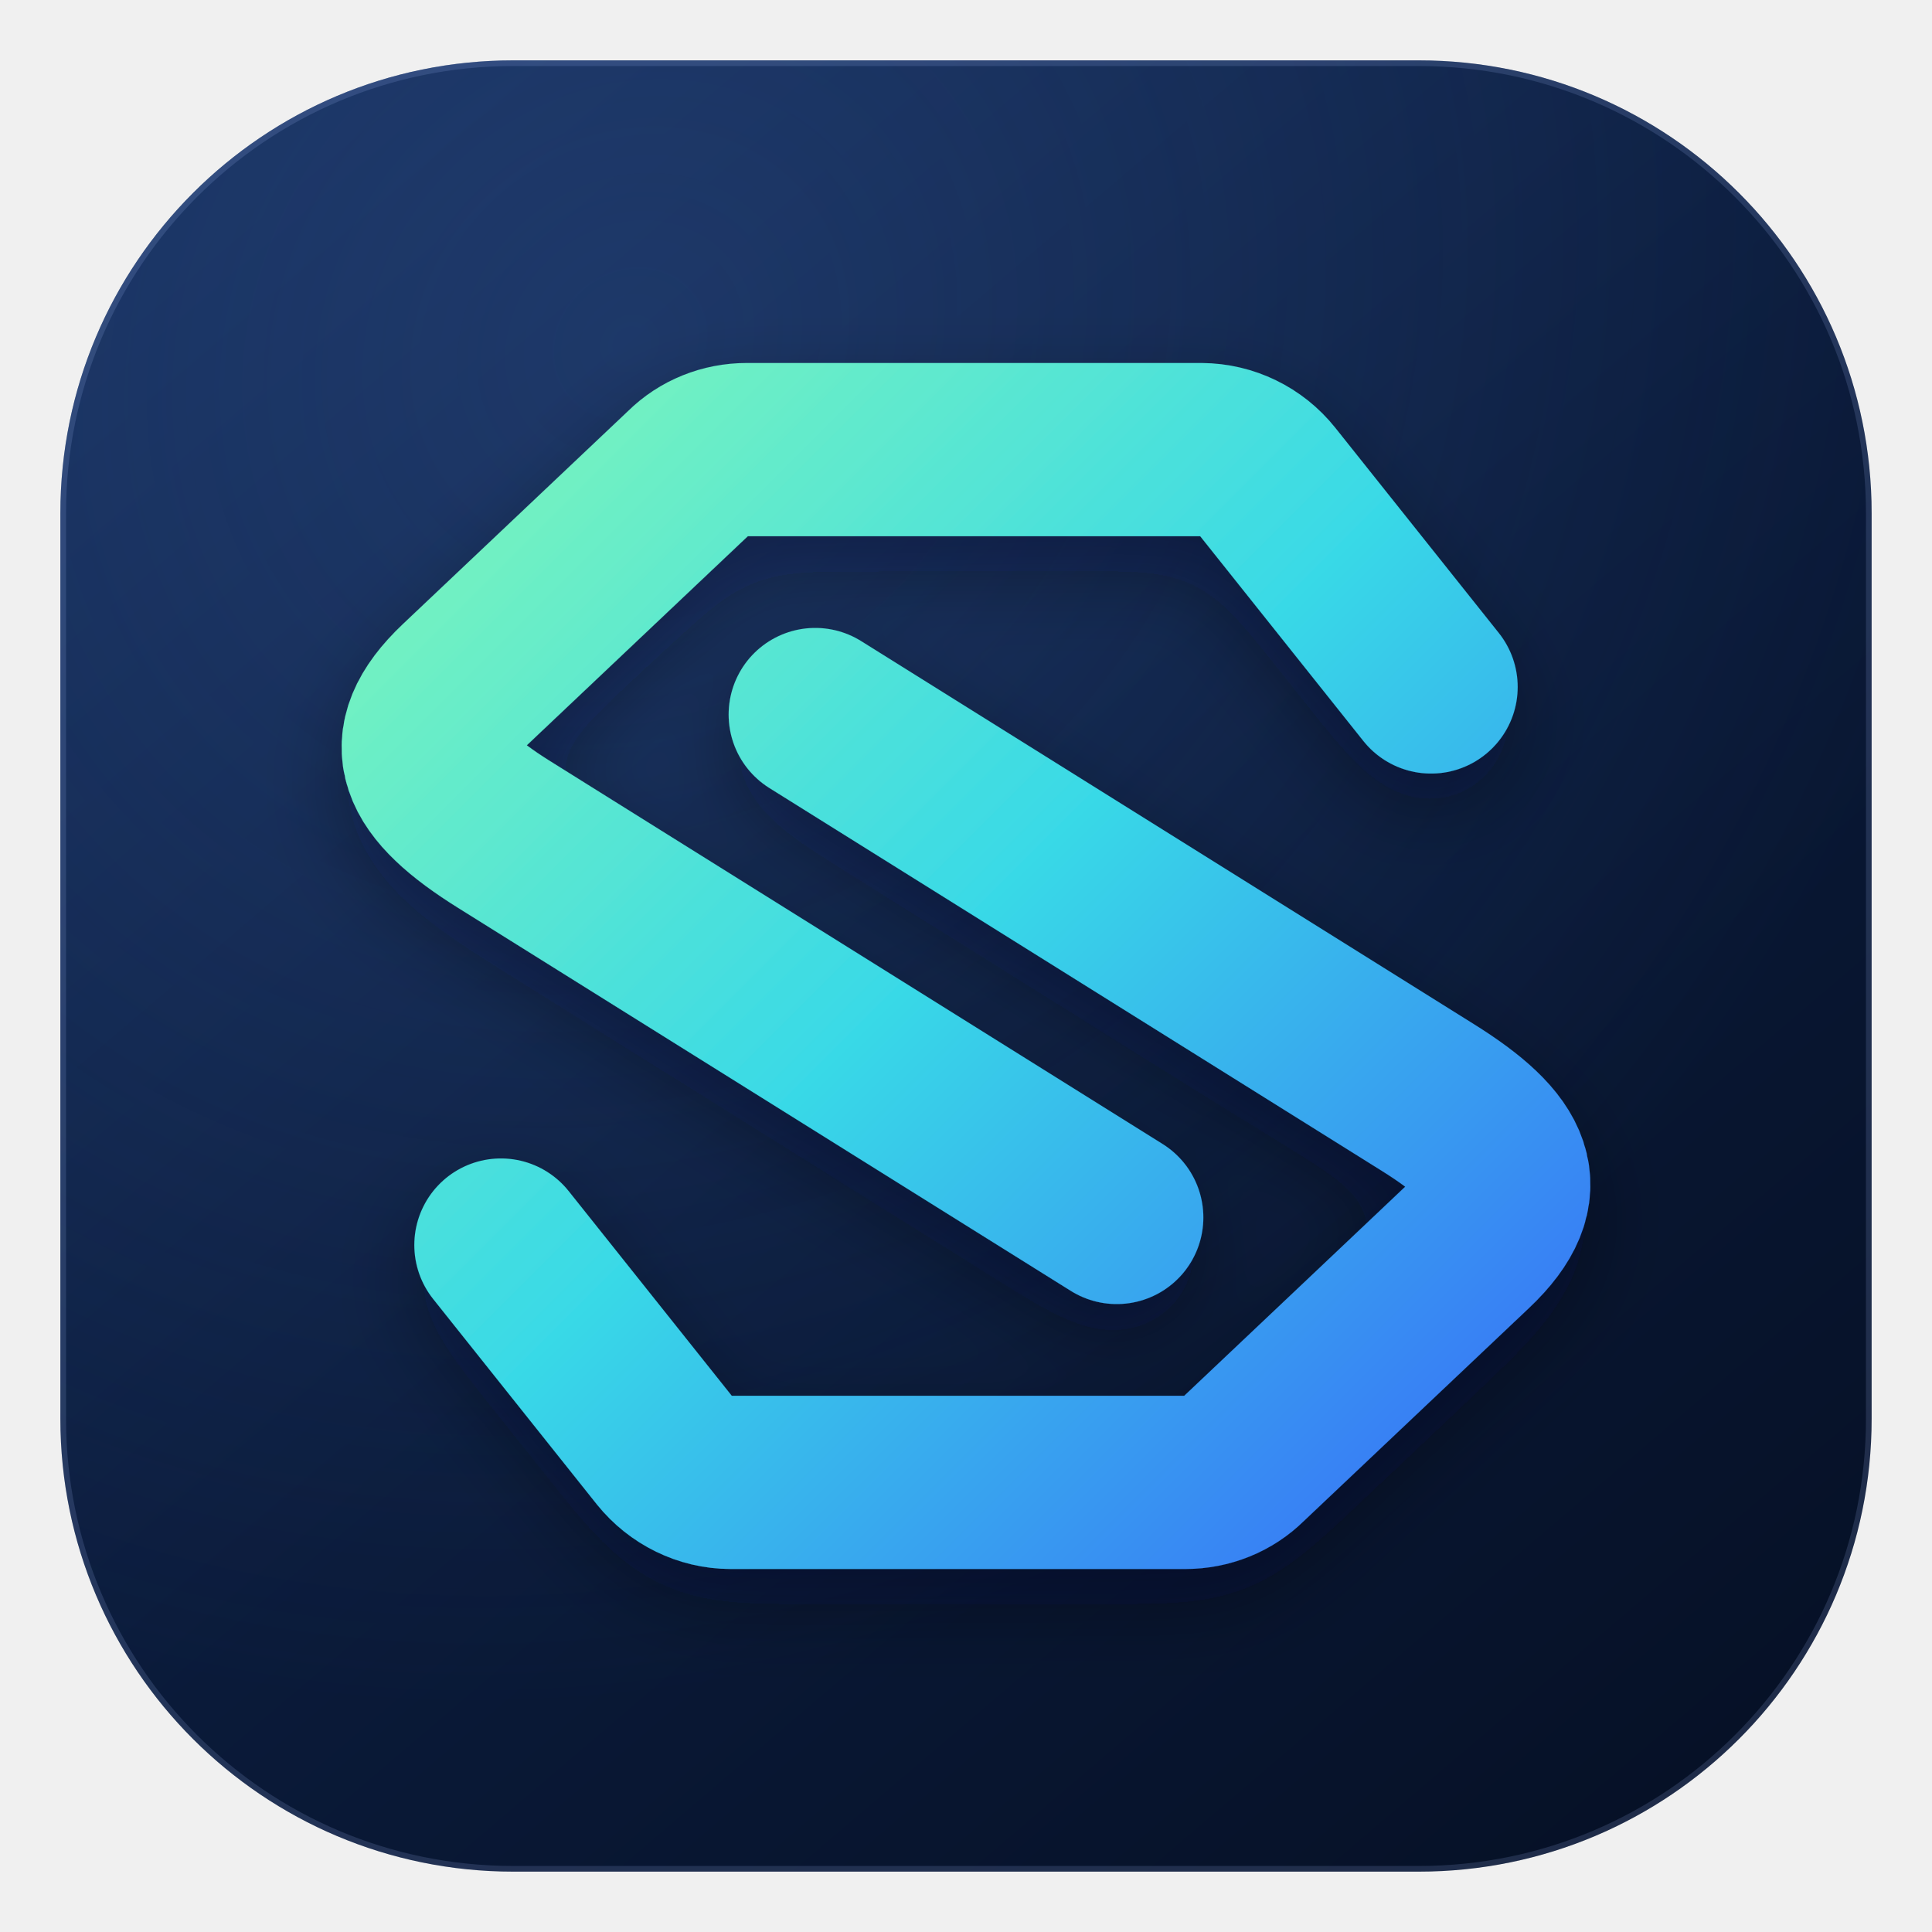
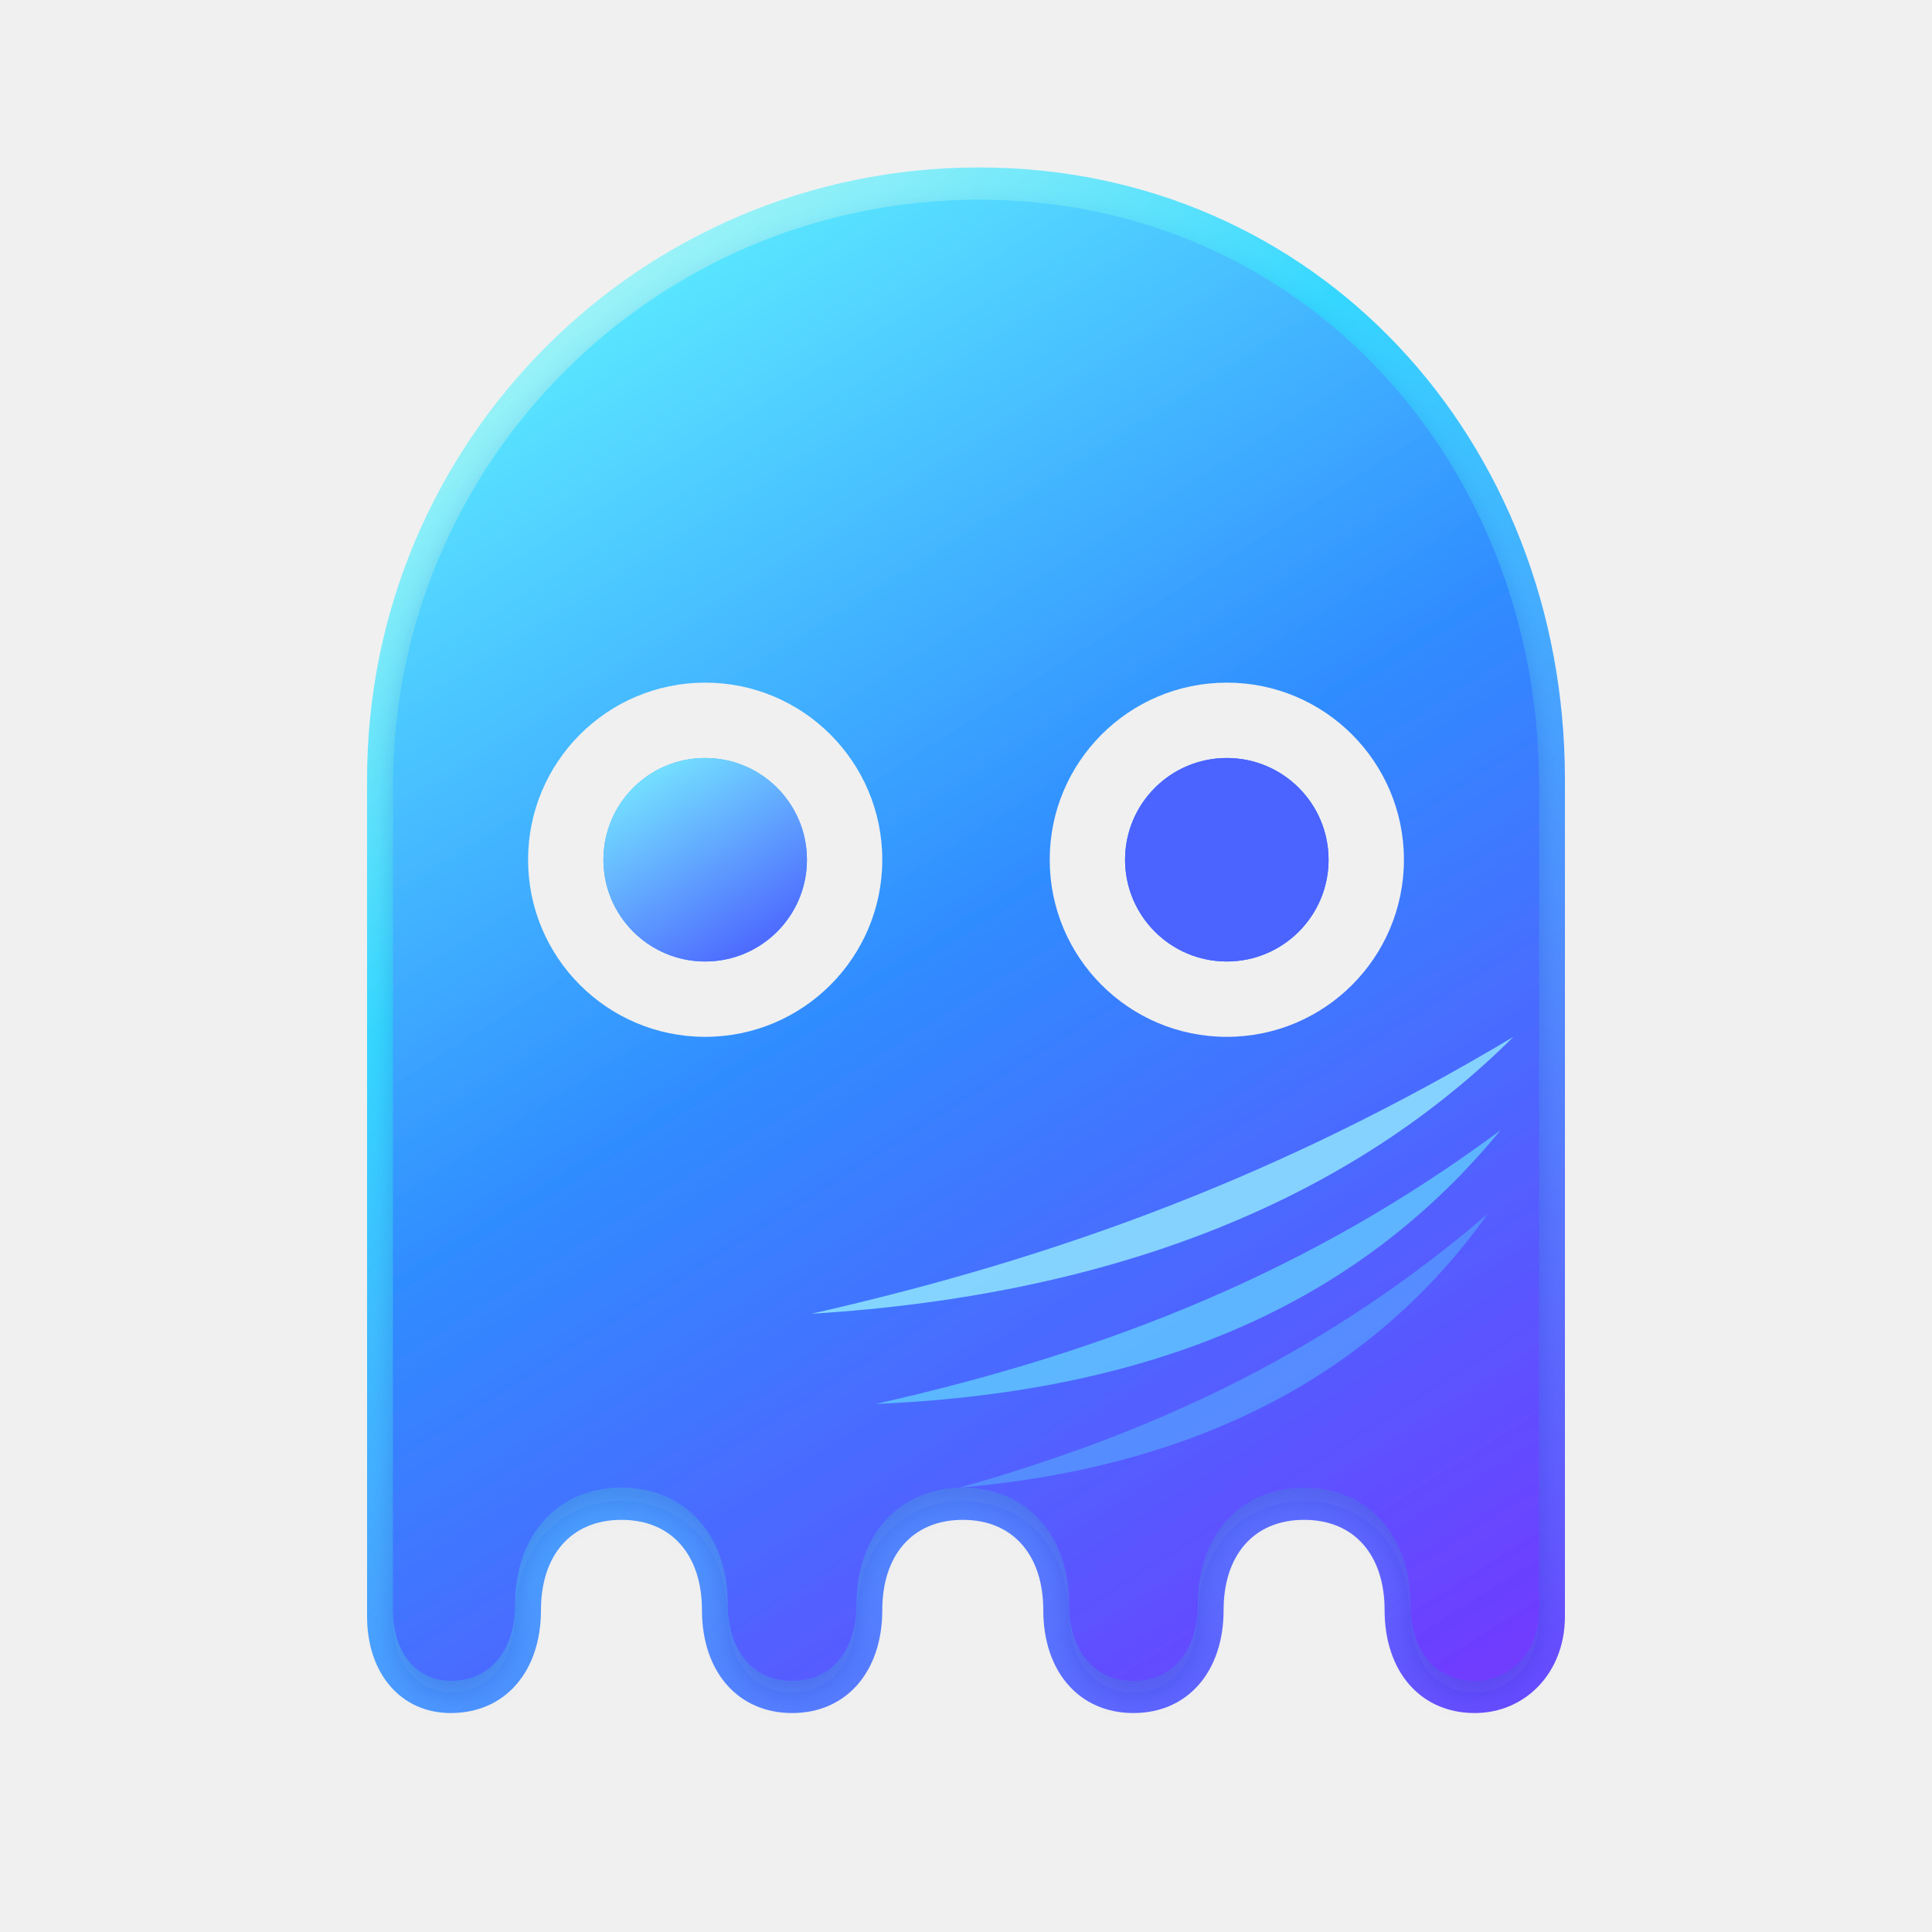
- <svg xmlns="http://www.w3.org/2000/svg" viewBox="0 0 512 512" role="img" aria-labelledby="title desc">
+ <svg xmlns="http://www.w3.org/2000/svg" viewBox="0 0 300 300" role="img" aria-label="Flymux logo cool variant">
  <defs>
-     <linearGradient id="s2a-bg" x1="72" y1="44" x2="442" y2="478" gradientUnits="userSpaceOnUse">
-       <stop stop-color="#142B56" />
-       <stop offset=".52" stop-color="#0A1A39" />
-       <stop offset="1" stop-color="#061127" />
+     <linearGradient id="body" x1="75" y1="38" x2="219" y2="266" gradientUnits="userSpaceOnUse">
+       <stop offset="0" stop-color="#62f5ff" />
+       <stop offset="0.48" stop-color="#2f8cff" />
+       <stop offset="1" stop-color="#6f3cff" />
    </linearGradient>
-     <radialGradient id="s2a-ambient" cx="0" cy="0" r="1" gradientUnits="userSpaceOnUse" gradientTransform="translate(168 92) rotate(51) scale(342 382)">
-       <stop stop-color="#3E68B0" stop-opacity=".28" />
-       <stop offset="1" stop-color="#3E68B0" stop-opacity="0" />
-     </radialGradient>
-     <linearGradient id="s2a-brand" x1="4" y1="4" x2="20" y2="20" gradientUnits="userSpaceOnUse">
-       <stop stop-color="#79F4BD" />
-       <stop offset=".48" stop-color="#39D9E7" />
-       <stop offset="1" stop-color="#3875F6" />
+     <linearGradient id="rim" x1="60" y1="32" x2="241" y2="267" gradientUnits="userSpaceOnUse">
+       <stop offset="0" stop-color="#c7fff4" />
+       <stop offset="0.34" stop-color="#35d7ff" />
+       <stop offset="1" stop-color="#6848ff" />
    </linearGradient>
-     <filter id="s2a-shadow" x="-25%" y="-25%" width="150%" height="165%" color-interpolation-filters="sRGB">
-       <feDropShadow dx="0" dy=".55" stdDeviation=".65" flood-color="#020817" flood-opacity=".34" />
+     <linearGradient id="eyeFill" x1="96" y1="114" x2="118" y2="149" gradientUnits="userSpaceOnUse">
+       <stop offset="0" stop-color="#7dfcff" />
+       <stop offset="1" stop-color="#4b63ff" />
+     </linearGradient>
+     <filter id="softShadow" x="-20%" y="-20%" width="140%" height="150%" color-interpolation-filters="sRGB">
+       <feDropShadow dx="0" dy="2" stdDeviation="2" flood-color="#2633a6" flood-opacity="0.18" />
    </filter>
+     <clipPath id="ghostClip">
+       <path d="M57 251V121c0-52.5 42.5-95 95-95s91 42.5 91 95v130c0 8.8-6.2 15-14 15-8.4 0-14-6.4-14-16 0-8.4-4.6-14-12.5-14S190 241.6 190 250c0 9.6-5.6 16-14 16s-14-6.4-14-16c0-8.4-4.6-14-12.5-14S137 241.6 137 250c0 9.6-5.6 16-14 16s-14-6.4-14-16c0-8.4-4.6-14-12.5-14S84 241.6 84 250c0 9.6-5.6 16-14 16-7.8 0-13-6.2-13-15Z" />
+     </clipPath>
+     <mask id="eyeCutouts" maskUnits="userSpaceOnUse">
+       <rect width="300" height="300" fill="#fff" />
+       <circle cx="109.5" cy="133.5" r="27.5" fill="#000" />
+       <circle cx="190.5" cy="133.5" r="27.5" fill="#000" />
+       <circle cx="109.5" cy="133.5" r="15.8" fill="#fff" />
+       <circle cx="190.5" cy="133.5" r="15.8" fill="#fff" />
+     </mask>
  </defs>
-   <rect x="16" y="16" width="480" height="480" rx="120" fill="url(#s2a-bg)" />
-   <rect x="16" y="16" width="480" height="480" rx="120" fill="url(#s2a-ambient)" />
-   <rect x="16.75" y="16.75" width="478.5" height="478.5" rx="119.25" fill="none" stroke="#A5BFFF" stroke-opacity=".16" stroke-width="1.5" />
-   <g transform="translate(52 52) scale(17)" fill="none" stroke="url(#s2a-brand)" stroke-linecap="round" stroke-linejoin="round" stroke-width="2.7" filter="url(#s2a-shadow)">
-     <path d="m19.25 7.65-2.55-3.2a1.33 1.33 0 0 0-1.03-.5H8.58c-.34 0-.67.13-.91.37L4.15 7.65c-.93.88-.6 1.52.65 2.3l9.55 5.97" />
-     <path d="m4.75 16.35 2.55 3.2c.25.31.63.5 1.03.5h7.09c.34 0 .67-.13.91-.37l3.52-3.33c.93-.88.6-1.52-.65-2.3L9.65 8.08" />
+   <g mask="url(#eyeCutouts)">
+     <path fill="url(#rim)" d="M57 251V121c0-52.5 42.5-95 95-95s91 42.5 91 95v130c0 8.8-6.2 15-14 15-8.4 0-14-6.4-14-16 0-8.4-4.6-14-12.5-14S190 241.6 190 250c0 9.6-5.6 16-14 16s-14-6.4-14-16c0-8.4-4.6-14-12.5-14S137 241.6 137 250c0 9.6-5.6 16-14 16s-14-6.4-14-16c0-8.4-4.6-14-12.5-14S84 241.6 84 250c0 9.6-5.6 16-14 16-7.8 0-13-6.2-13-15Z" />
+     <path fill="url(#body)" filter="url(#softShadow)" d="M61 250V122c0-50.2 40.7-91 91-91s87 40.8 87 91v128c0 6.4-4.4 11-10 11-6.2 0-10-4.8-10-12 0-10.8-6.8-18-16.5-18S186 238.2 186 249c0 7.2-3.8 12-10 12s-10-4.8-10-12c0-10.8-6.8-18-16.5-18S133 238.2 133 249c0 7.2-3.8 12-10 12s-10-4.8-10-12c0-10.8-6.8-18-16.5-18S80 238.2 80 249c0 7.2-3.8 12-10 12-5.5 0-9-4.6-9-11Z" />
+     <g clip-path="url(#ghostClip)" opacity="0.9">
+       <path fill="#9dfcff" d="M126 204c38.8-8.8 73.2-21.6 109-43-24.6 24.5-60.5 40-109 43Z" opacity="0.78" />
+       <path fill="#67e8ff" d="M136 218c36.5-8.2 67.8-20.8 97-42.5-21.2 25.8-51.9 40.6-97 42.5Z" opacity="0.68" />
+       <path fill="#55a8ff" d="M149 231c31.2-8.8 57.5-21.5 82-42.5-17.2 24.2-44 39.2-82 42.5Z" opacity="0.7" />
+     </g>
  </g>
+   <circle cx="109.5" cy="133.5" r="15.8" fill="url(#eyeFill)" />
+   <circle cx="190.5" cy="133.5" r="15.8" fill="url(#eyeFill)" />
</svg>
